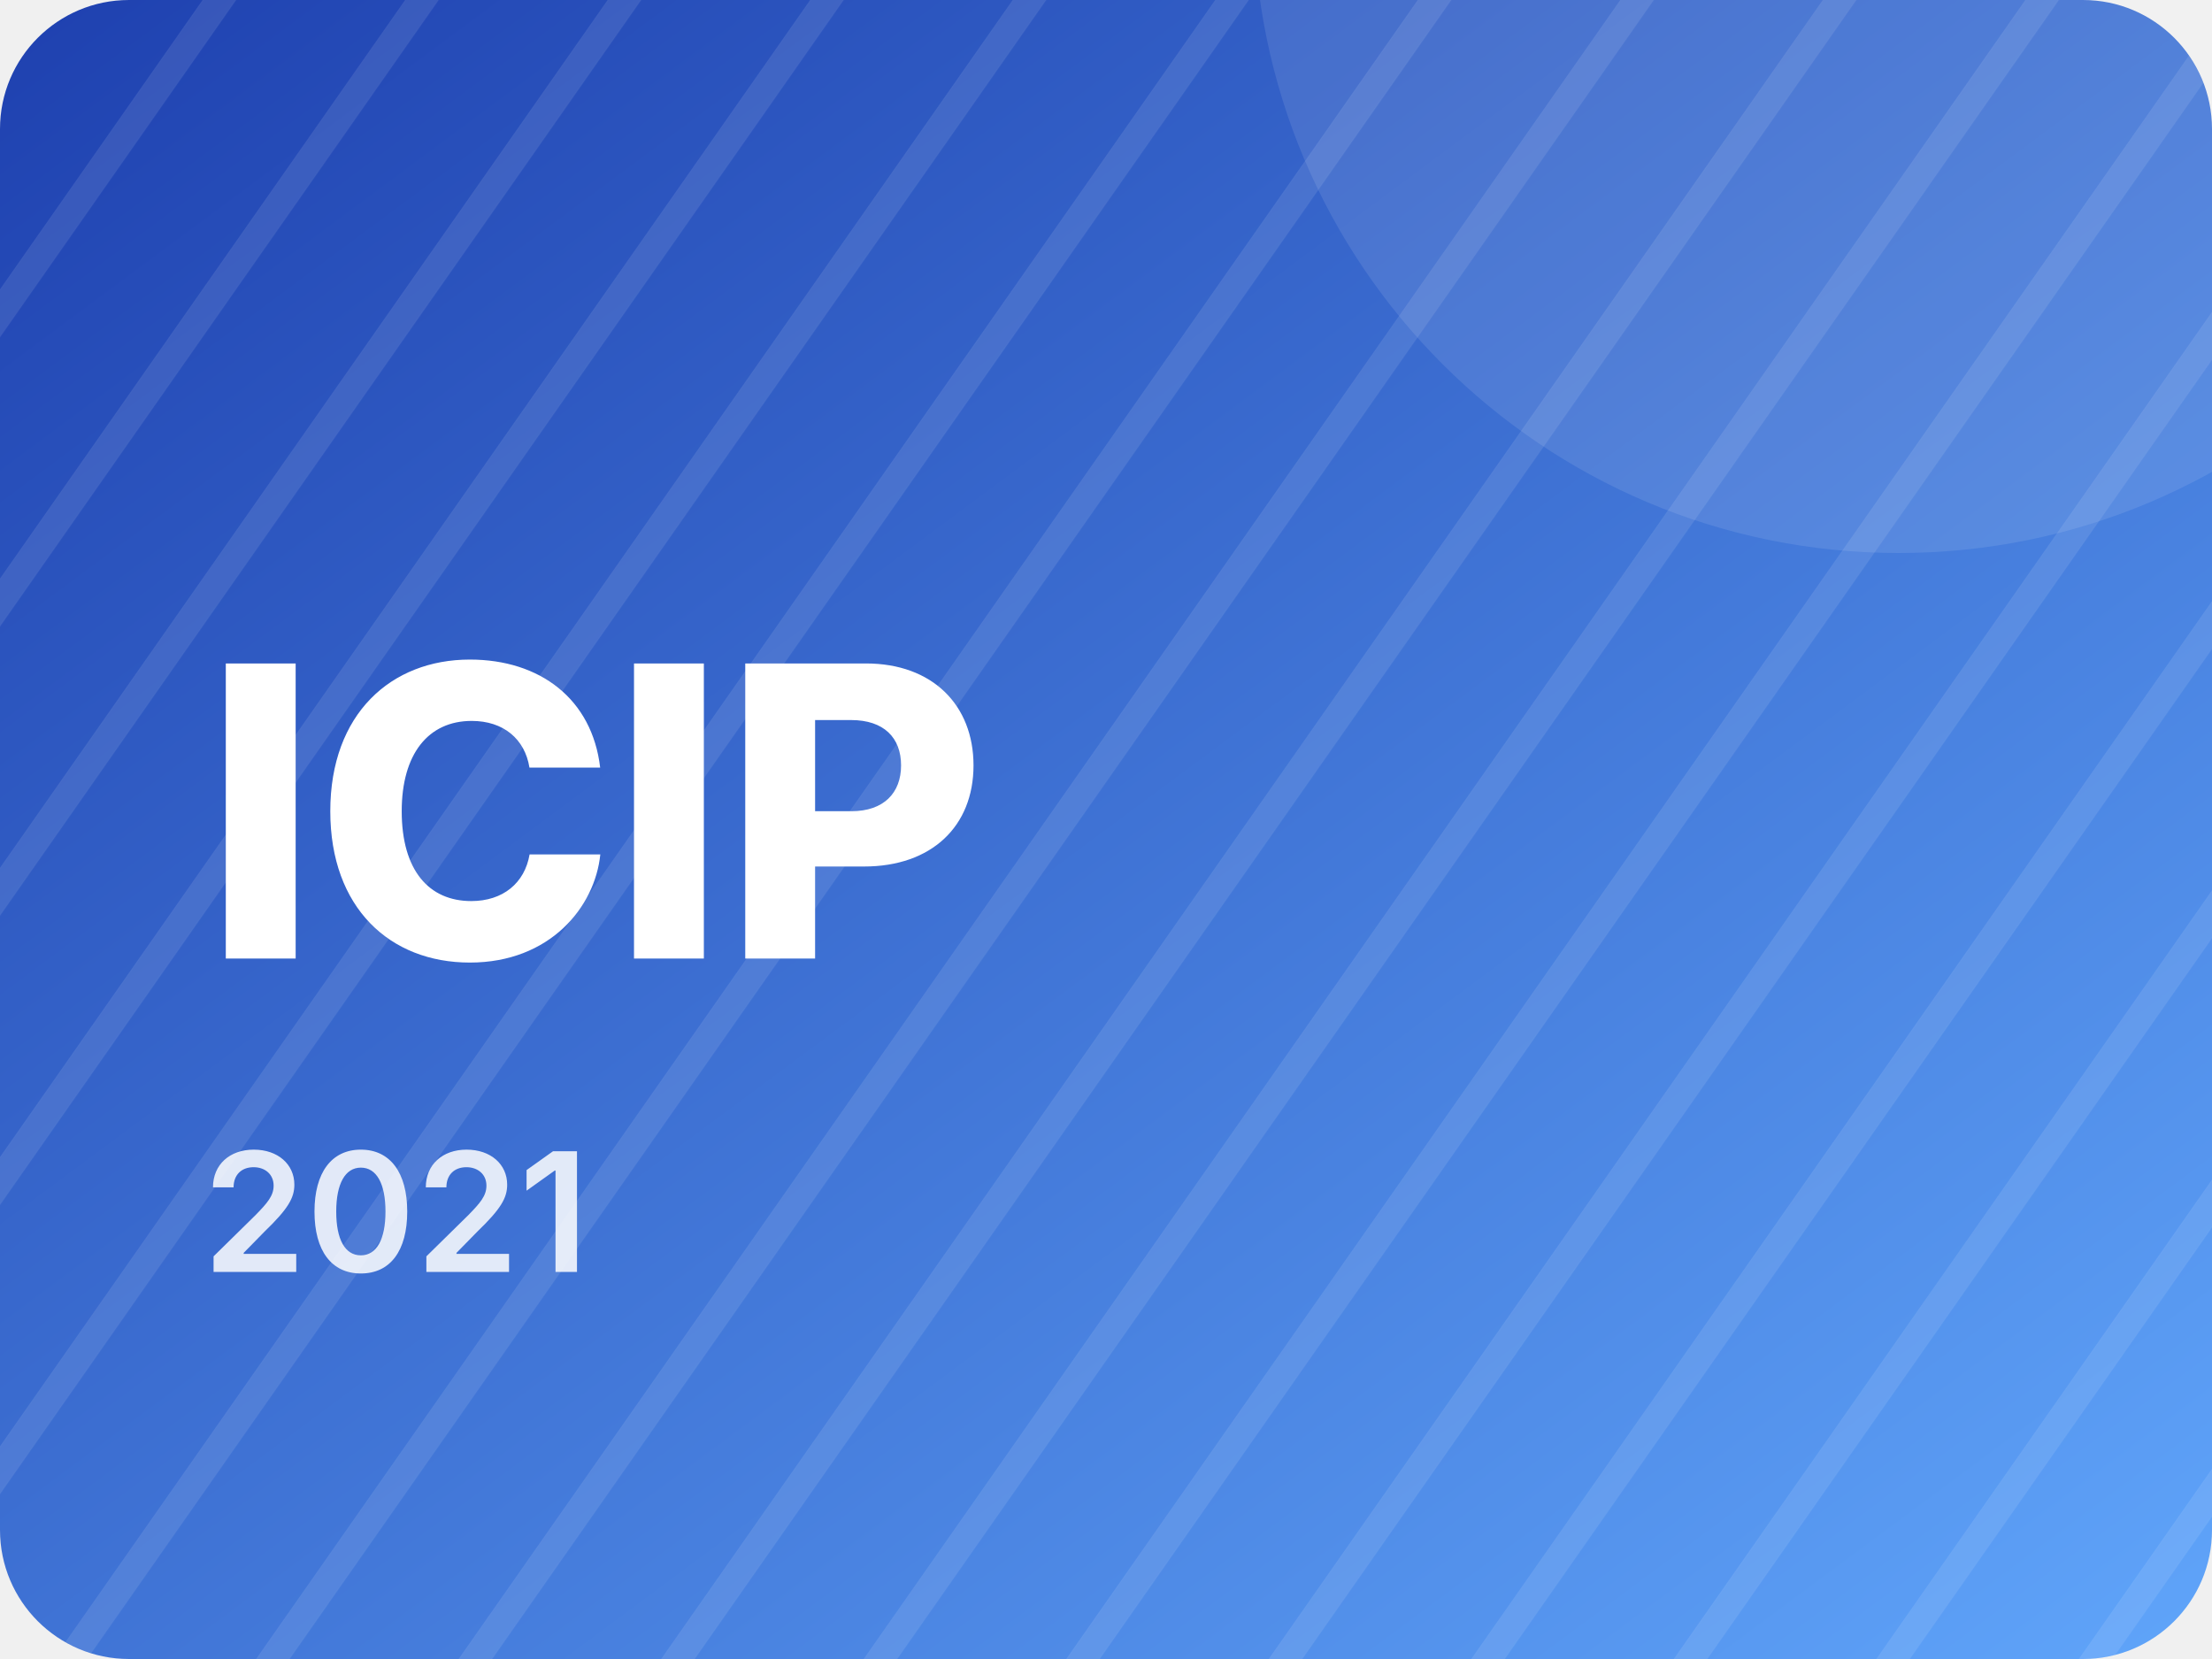
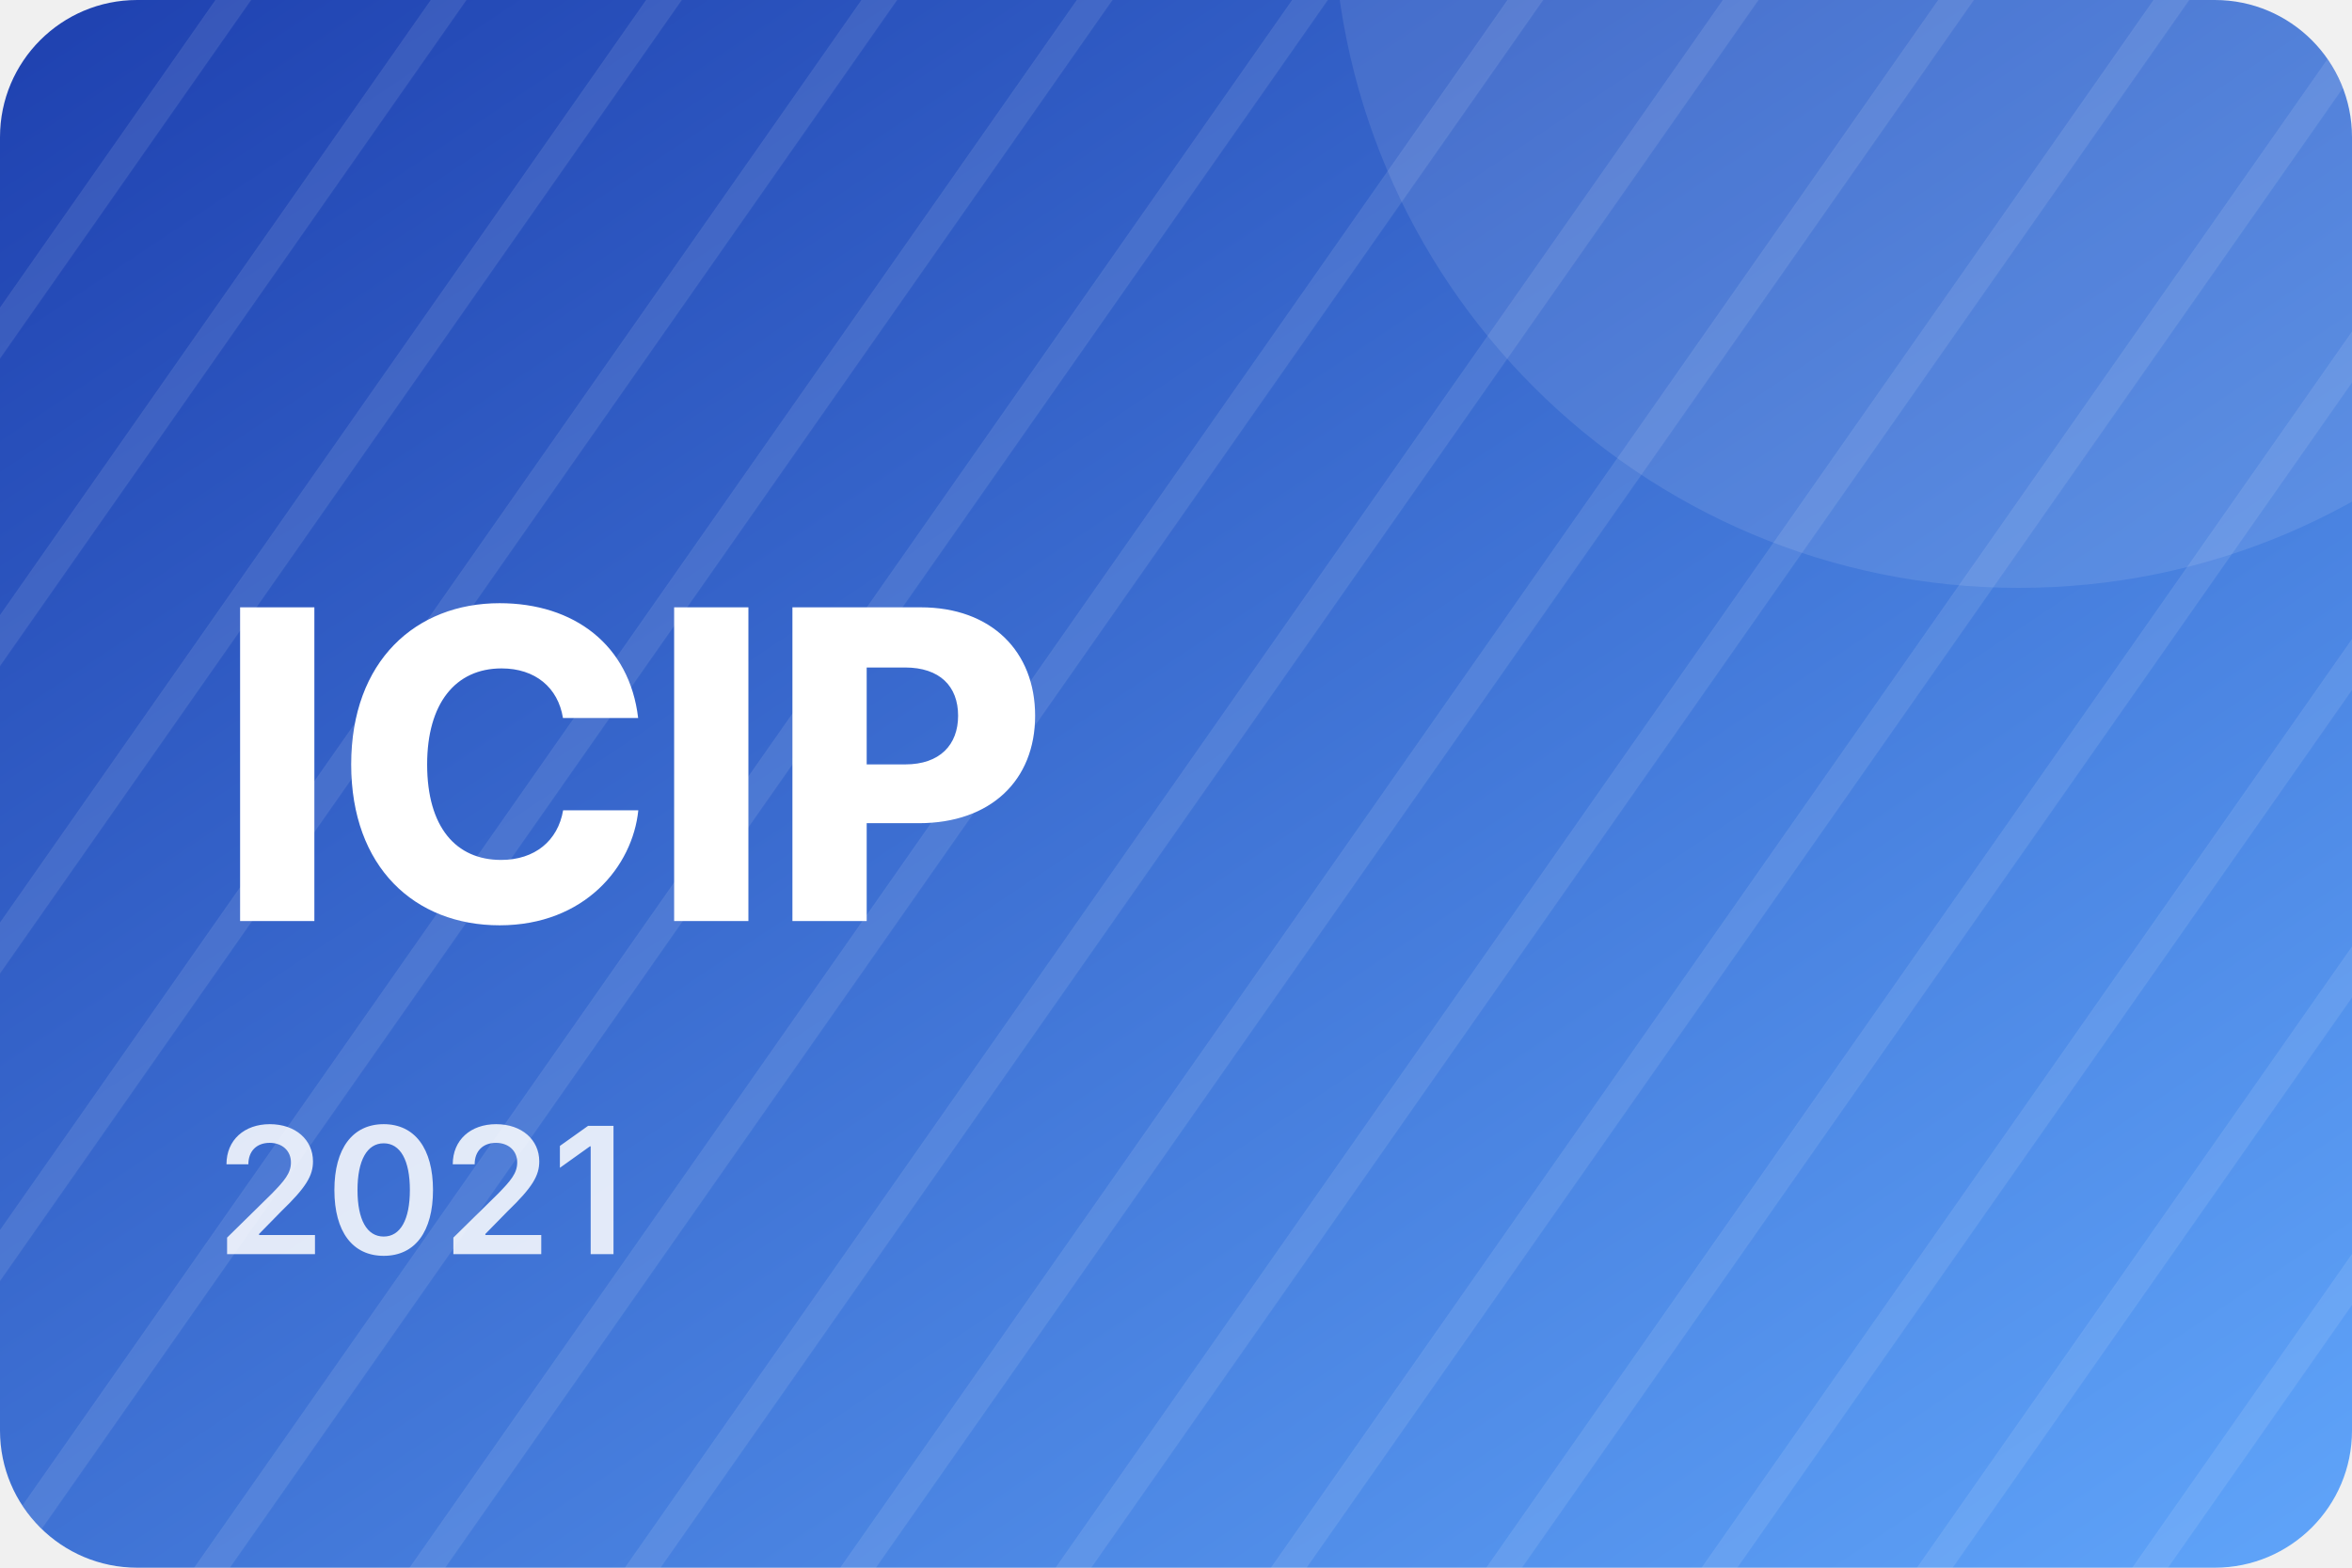
- <svg xmlns="http://www.w3.org/2000/svg" viewBox="0 0 240 180" width="240" height="180" role="img" aria-label="ICIP 2021">
+ <svg xmlns="http://www.w3.org/2000/svg" viewBox="0 0 240 160" width="240" height="160" role="img" aria-label="ICIP 2021">
  <defs>
    <linearGradient id="g-icip" x1="0" y1="0" x2="1" y2="1">
      <stop offset="0" stop-color="#1e40af" />
      <stop offset="1" stop-color="#60a5fa" />
    </linearGradient>
    <pattern id="p-icip" width="18" height="18" patternUnits="userSpaceOnUse" patternTransform="rotate(35)">
      <rect width="18" height="18" fill="none" />
      <line x1="0" y1="0" x2="0" y2="18" stroke="#ffffff" stroke-opacity="0.10" stroke-width="6" />
    </pattern>
  </defs>
-   <rect width="240" height="180" rx="14" fill="url(#g-icip)" />
-   <rect width="240" height="180" rx="14" fill="url(#p-icip)" />
+   <rect width="240" height="160" rx="14" fill="url(#g-icip)" />
+   <rect width="240" height="160" rx="14" fill="url(#p-icip)" />
  <circle cx="206" cy="-10" r="70" fill="#ffffff" fill-opacity="0.10" />
-   <text x="22" y="104" font-family="Inter, 'Segoe UI', Helvetica, Arial, sans-serif" font-weight="800" font-size="44" fill="#ffffff" letter-spacing="-0.5">ICIP</text>
-   <text x="22" y="138" font-family="Inter, 'Segoe UI', Helvetica, Arial, sans-serif" font-weight="600" font-size="18" fill="#ffffff" fill-opacity="0.85">2021</text>
+   <text x="22" y="94" font-family="Inter, 'Segoe UI', Helvetica, Arial, sans-serif" font-weight="800" font-size="44" fill="#ffffff" letter-spacing="-0.5">ICIP</text>
+   <text x="22" y="128" font-family="Inter, 'Segoe UI', Helvetica, Arial, sans-serif" font-weight="600" font-size="18" fill="#ffffff" fill-opacity="0.85">2021</text>
</svg>
